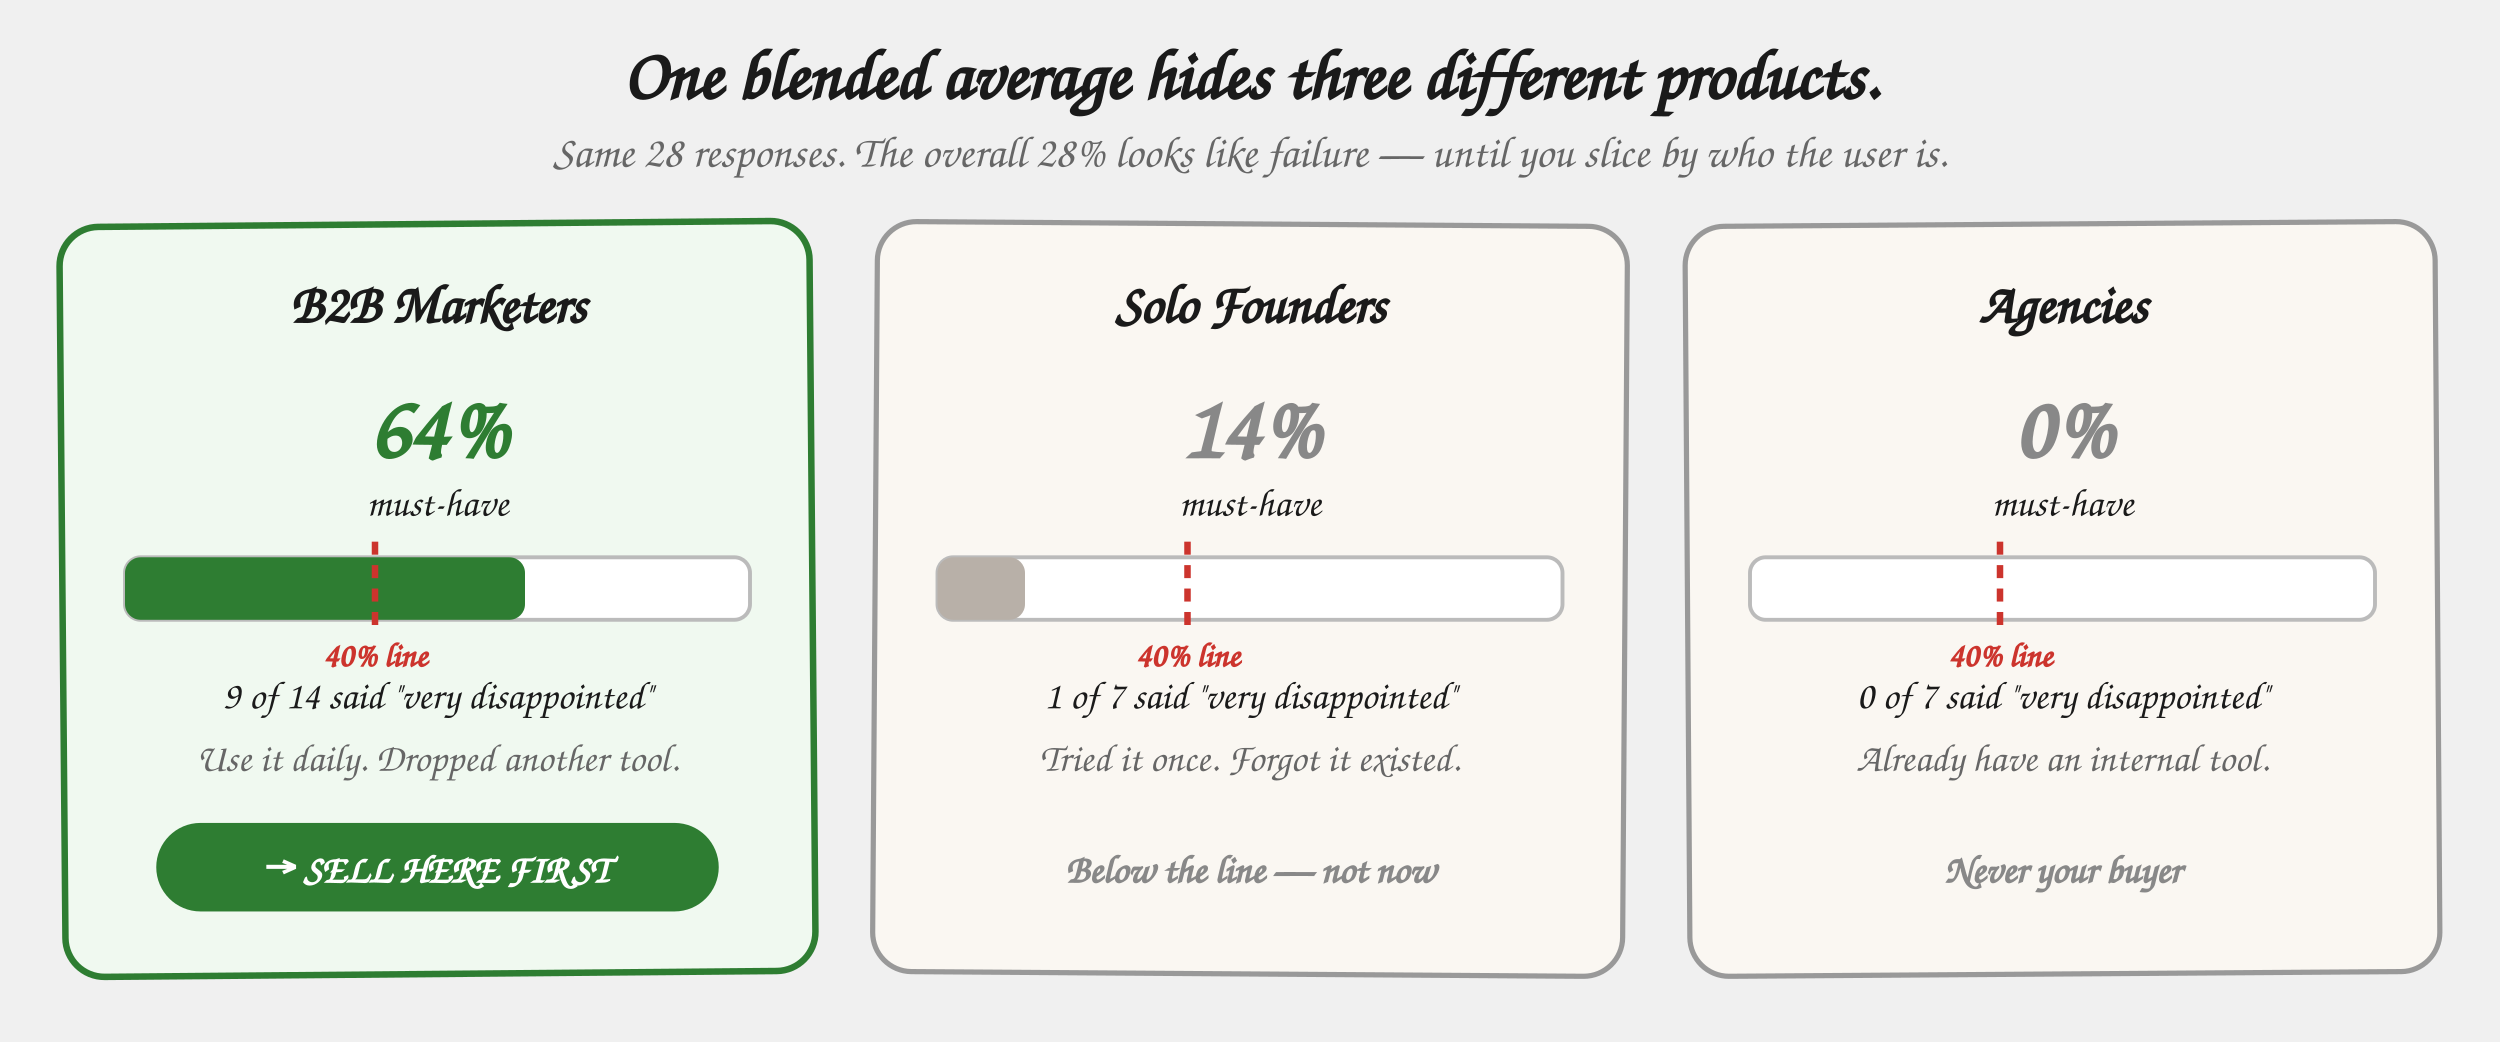
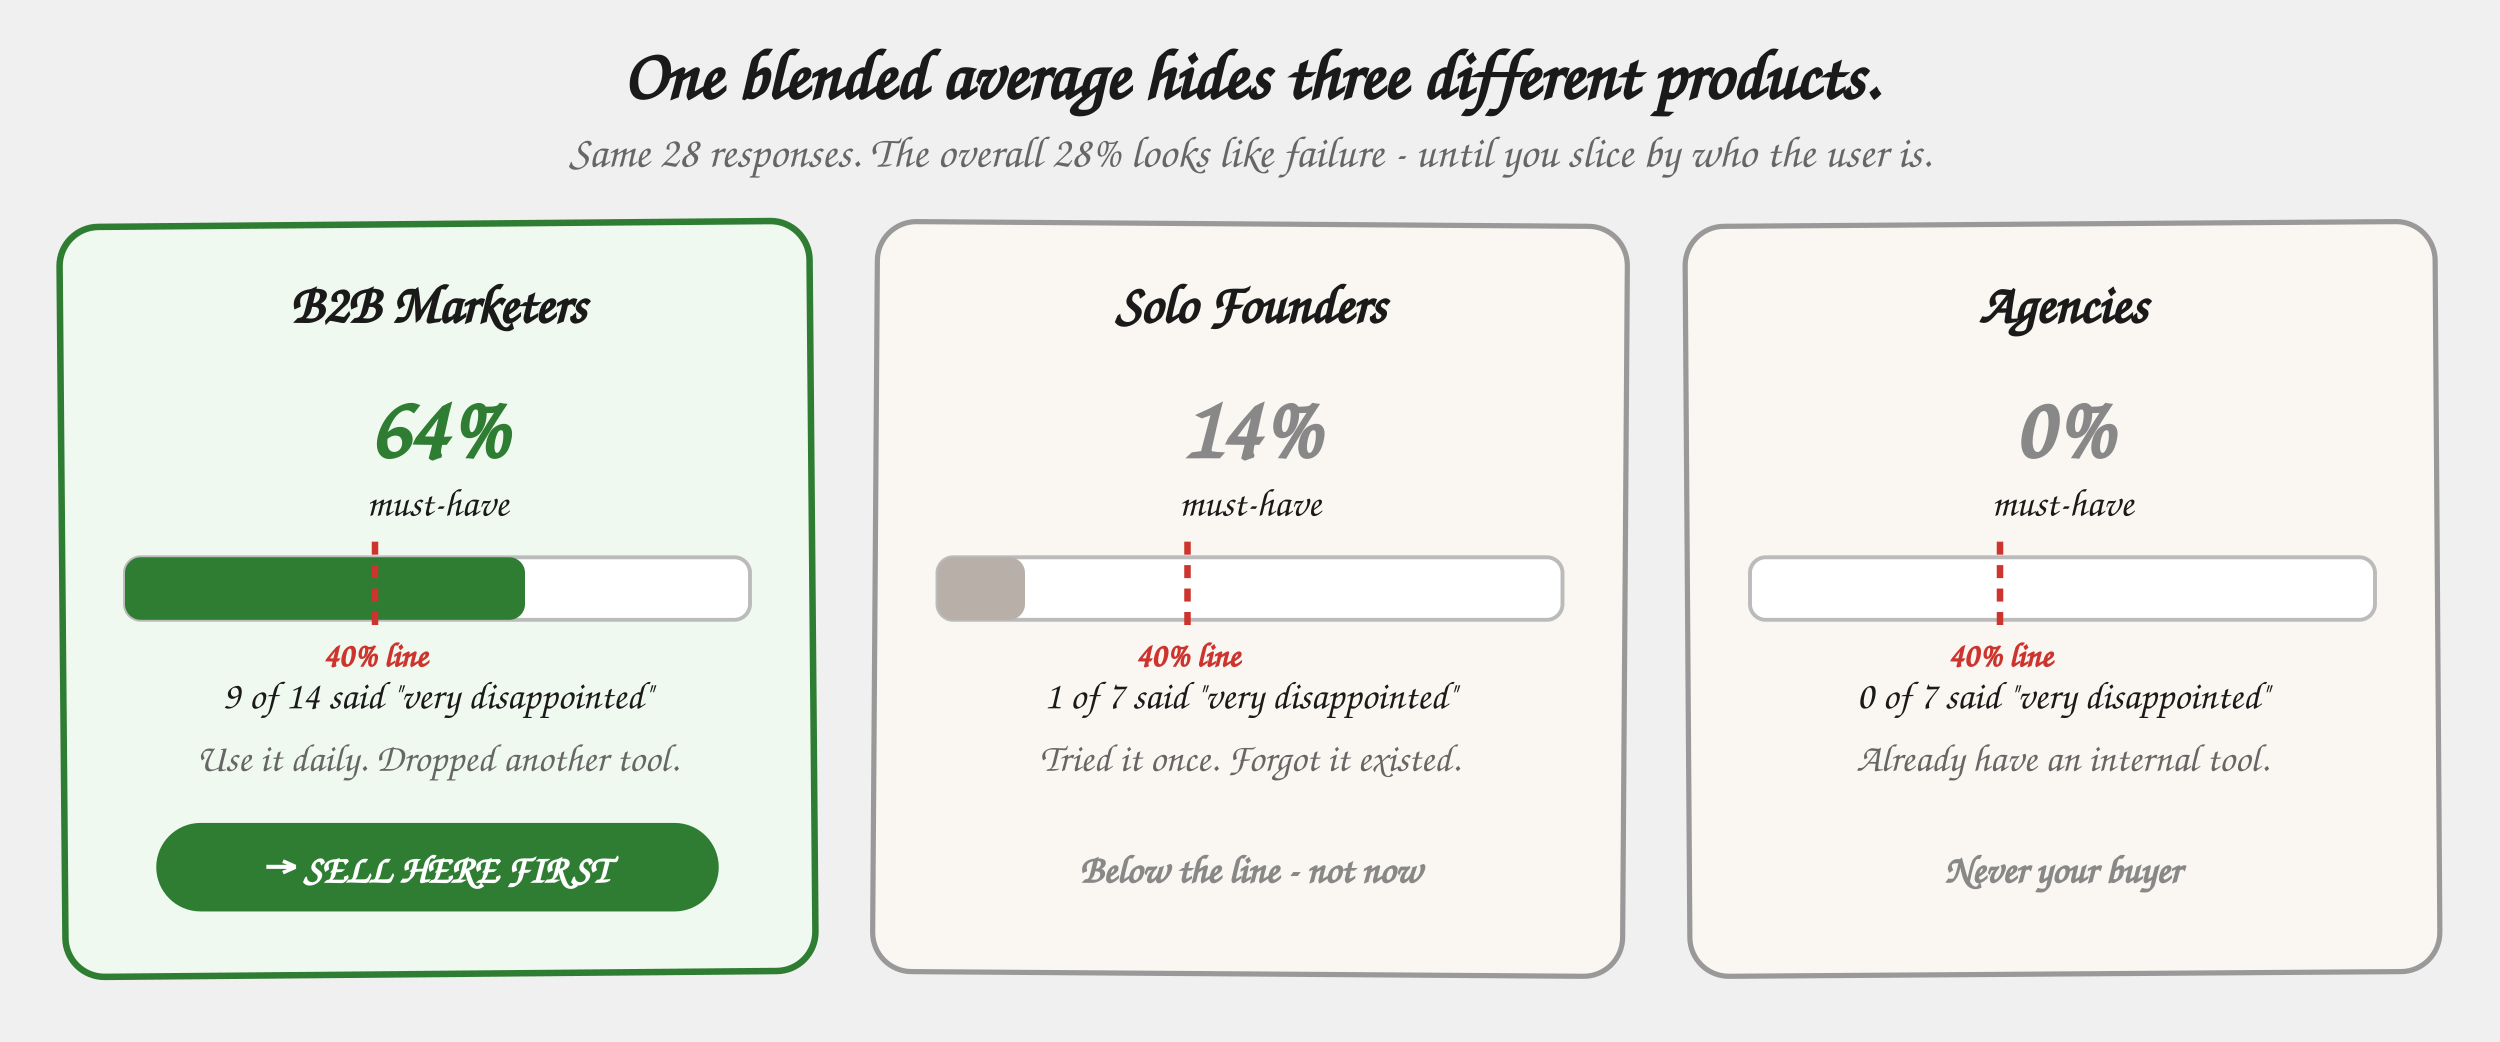
<svg xmlns="http://www.w3.org/2000/svg" viewBox="0 0 960 400" role="img" aria-labelledby="seg-title">
  <defs>
    <style>
      .h       { font-family: "Caveat", "Patrick Hand", "Comic Sans MS", cursive; }
      .title   { font-size: 27px; font-weight: 700; fill: #1a1a1a; }
      .sub     { font-size: 17px; fill: #666; font-style: italic; }
      .name    { font-size: 21px; font-weight: 700; fill: #1a1a1a; }
      .pct-g   { font-size: 34px; font-weight: 700; fill: #2e7d32; }
      .pct-n   { font-size: 34px; font-weight: 700; fill: #888; }
      .count   { font-size: 15px; fill: #1a1a1a; }
      .trait   { font-size: 15px; fill: #666; font-style: italic; }
      .tick    { font-size: 13px; font-weight: 700; fill: #cc342d; }
      .pill-g  { fill: #2e7d32; }
      .pilltxt { font-size: 15px; font-weight: 700; fill: #fff; }
      .verdict { font-size: 15px; font-weight: 700; fill: #888; }
      .card-g  { fill: #f0f9f0; stroke: #2e7d32; stroke-width: 2.5; }
      .card-n  { fill: #faf7f2; stroke: #999; stroke-width: 2; }
      .track   { fill: #ffffff; stroke: #bbb; stroke-width: 1.5; }
      .fill-g  { fill: #2e7d32; }
      .fill-n  { fill: #b8b0a8; }
      .line40  { stroke: #cc342d; stroke-width: 2.5; stroke-dasharray: 5 4; }
    </style>
  </defs>
  <text x="480" y="38" text-anchor="middle" class="h title">One blended average hides three different products.</text>
-   <text x="480" y="64" text-anchor="middle" class="h sub">Same 28 responses. The overall 28% looks like failure — until you slice by who the user is.</text>
+   <text x="480" y="64" text-anchor="middle" class="h sub">Same 28 responses. The overall 28% looks like failure - until you slice by who the user is.</text>
  <rect x="24" y="86" width="288" height="288" rx="15" class="card-g" transform="rotate(-0.5 168 230)" />
  <text x="168" y="124" text-anchor="middle" class="h name">B2B Marketers</text>
  <text x="168" y="176" text-anchor="middle" class="h pct-g">64%</text>
  <text x="168" y="198" text-anchor="middle" class="h count">must-have</text>
  <rect x="48" y="214" width="240" height="24" rx="6" class="track" />
  <rect x="48" y="214" width="153.6" height="24" rx="6" class="fill-g" />
  <line class="line40" x1="144" y1="208" x2="144" y2="244" />
  <text x="144" y="256" text-anchor="middle" class="h tick">40% line</text>
  <text x="168" y="272" text-anchor="middle" class="h count">9 of 14 said "very disappointed"</text>
  <text x="168" y="296" text-anchor="middle" class="h trait">Use it daily. Dropped another tool.</text>
  <rect x="60" y="316" width="216" height="34" rx="17" class="pill-g" />
  <text x="168" y="339" text-anchor="middle" class="h pilltxt">→ SELL HERE FIRST</text>
  <rect x="336" y="86" width="288" height="288" rx="15" class="card-n" transform="rotate(0.4 480 230)" />
  <text x="480" y="124" text-anchor="middle" class="h name">Solo Founders</text>
  <text x="480" y="176" text-anchor="middle" class="h pct-n">14%</text>
  <text x="480" y="198" text-anchor="middle" class="h count">must-have</text>
  <rect x="360" y="214" width="240" height="24" rx="6" class="track" />
  <rect x="360" y="214" width="33.6" height="24" rx="6" class="fill-n" />
  <line class="line40" x1="456" y1="208" x2="456" y2="244" />
  <text x="456" y="256" text-anchor="middle" class="h tick">40% line</text>
  <text x="480" y="272" text-anchor="middle" class="h count">1 of 7 said "very disappointed"</text>
  <text x="480" y="296" text-anchor="middle" class="h trait">Tried it once. Forgot it existed.</text>
-   <text x="480" y="339" text-anchor="middle" class="h verdict">Below the line — not now</text>
+   <text x="480" y="339" text-anchor="middle" class="h verdict">Below the line - not now</text>
  <rect x="648" y="86" width="288" height="288" rx="15" class="card-n" transform="rotate(-0.4 792 230)" />
  <text x="792" y="124" text-anchor="middle" class="h name">Agencies</text>
  <text x="792" y="176" text-anchor="middle" class="h pct-n">0%</text>
  <text x="792" y="198" text-anchor="middle" class="h count">must-have</text>
  <rect x="672" y="214" width="240" height="24" rx="6" class="track" />
  <line class="line40" x1="768" y1="208" x2="768" y2="244" />
  <text x="768" y="256" text-anchor="middle" class="h tick">40% line</text>
  <text x="792" y="272" text-anchor="middle" class="h count">0 of 7 said "very disappointed"</text>
  <text x="792" y="296" text-anchor="middle" class="h trait">Already have an internal tool.</text>
  <text x="792" y="339" text-anchor="middle" class="h verdict">Never your buyer</text>
</svg>
